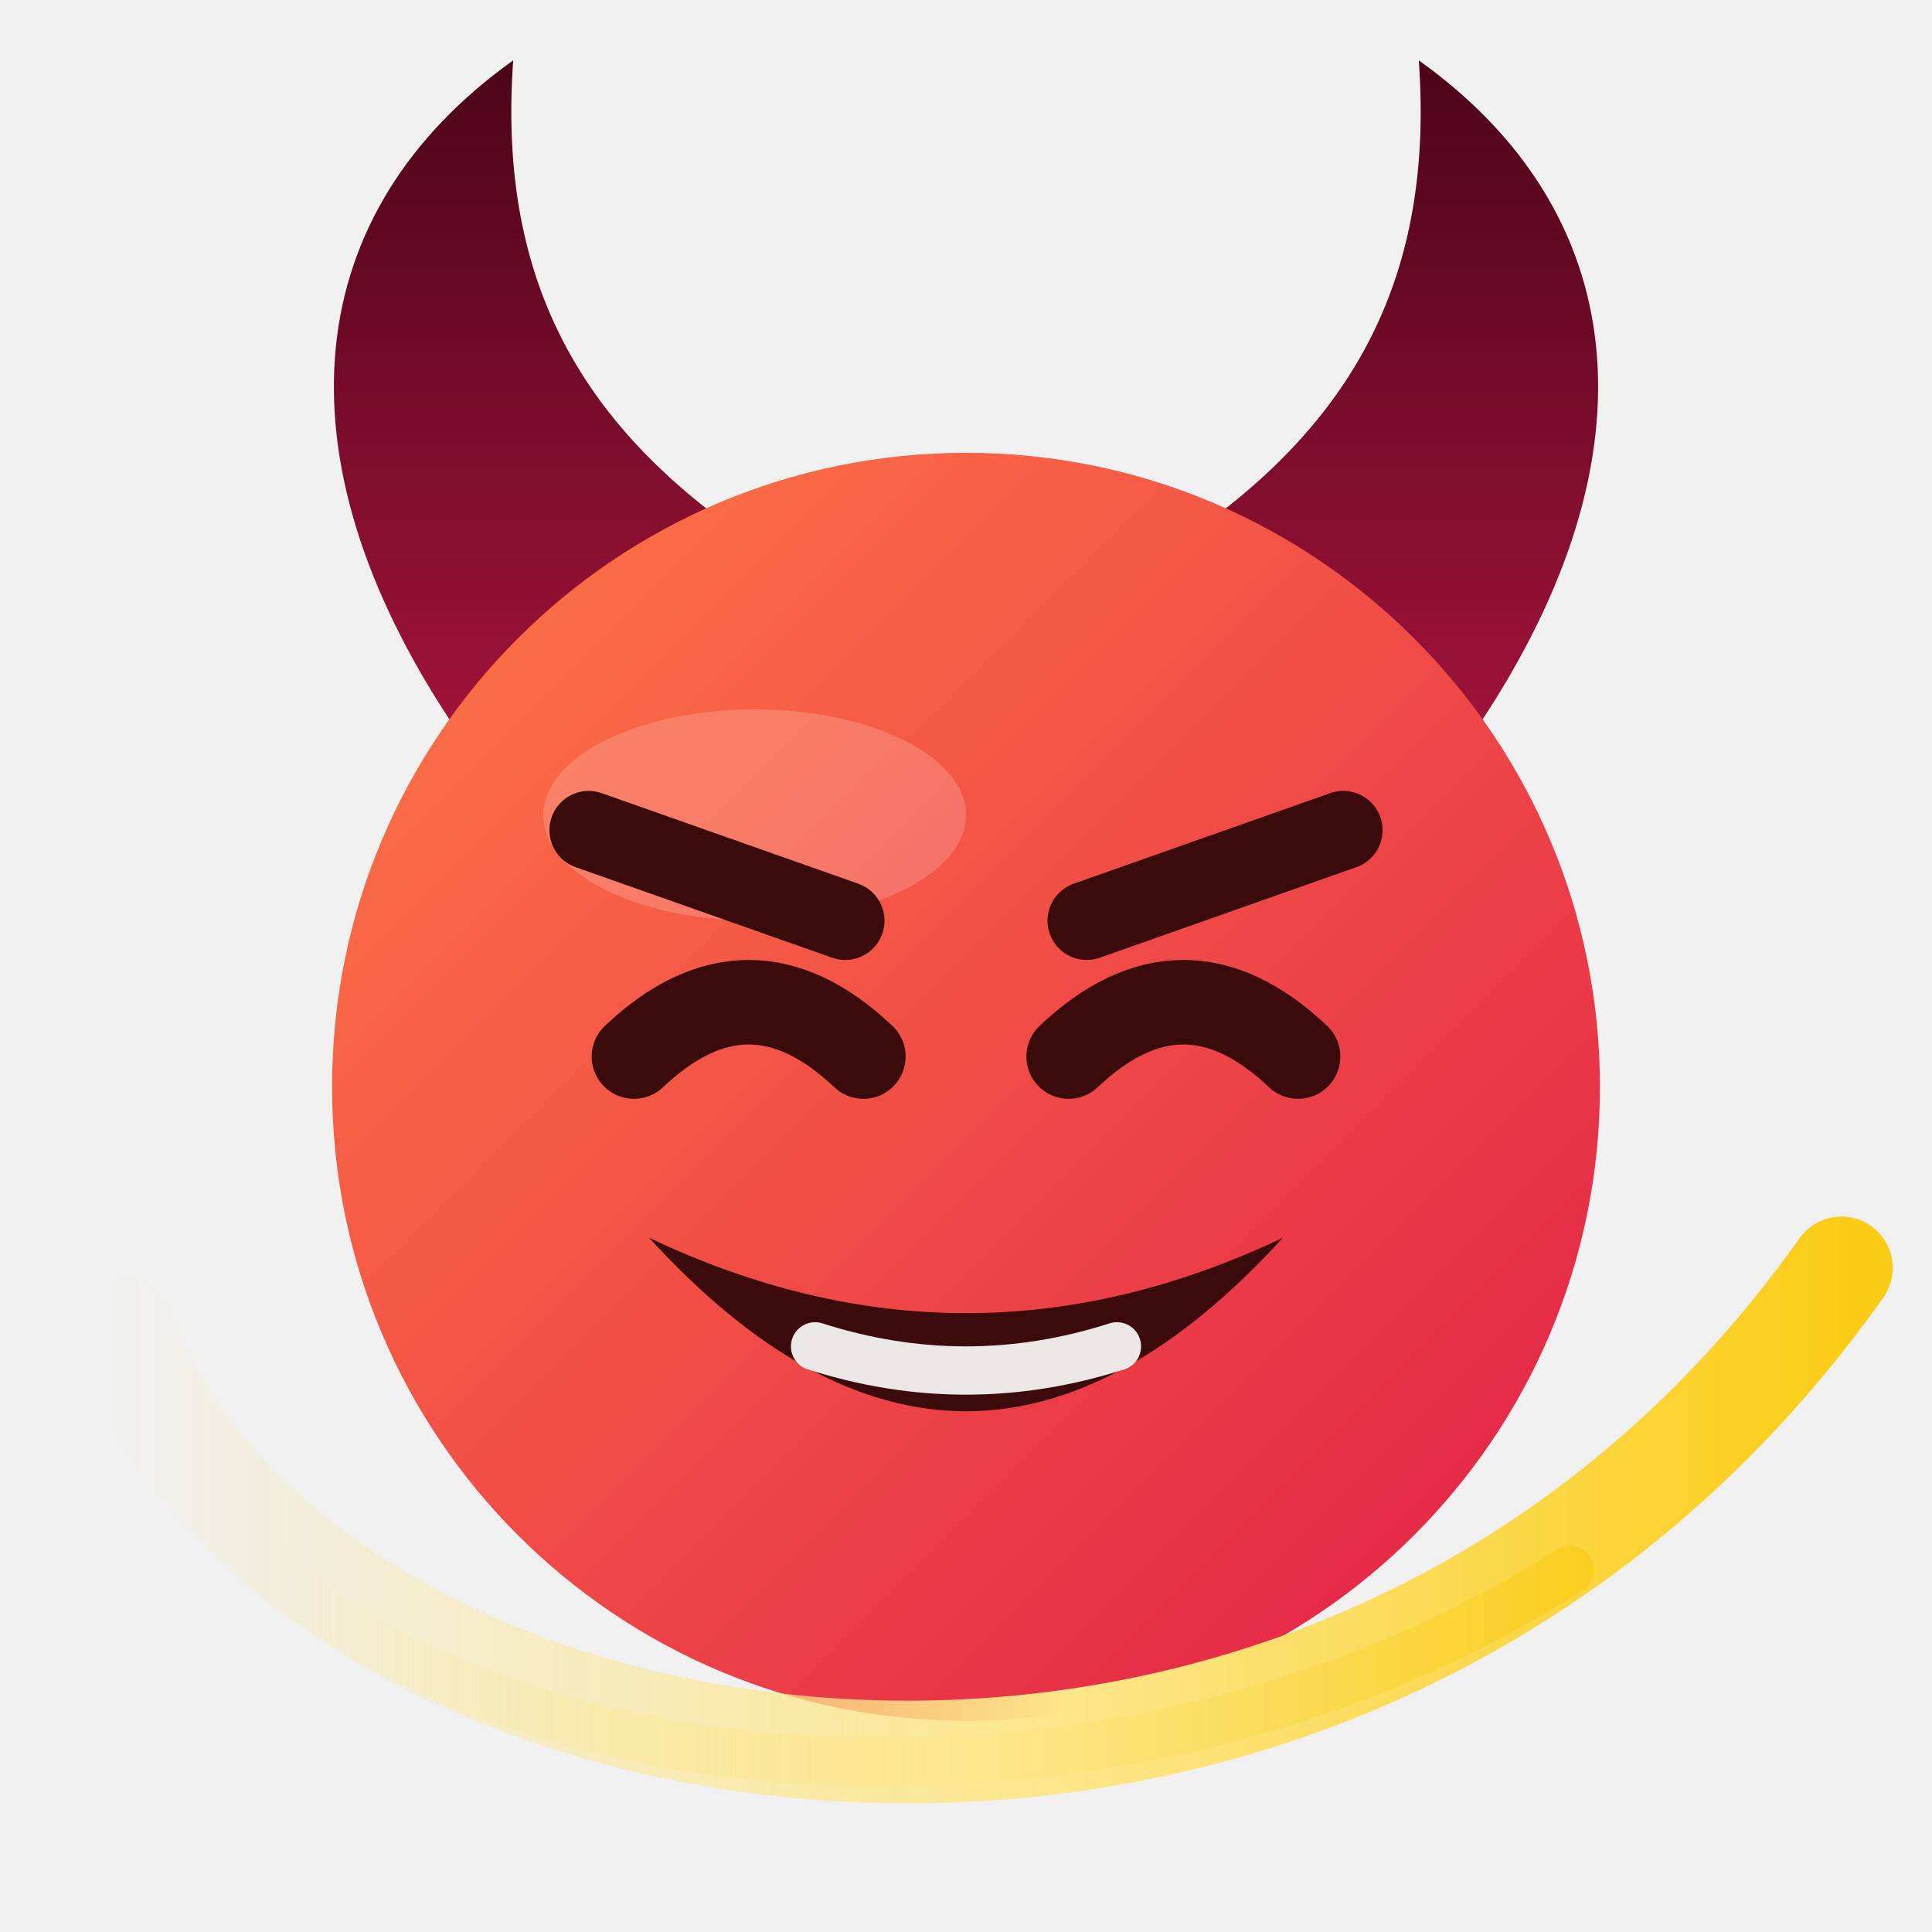
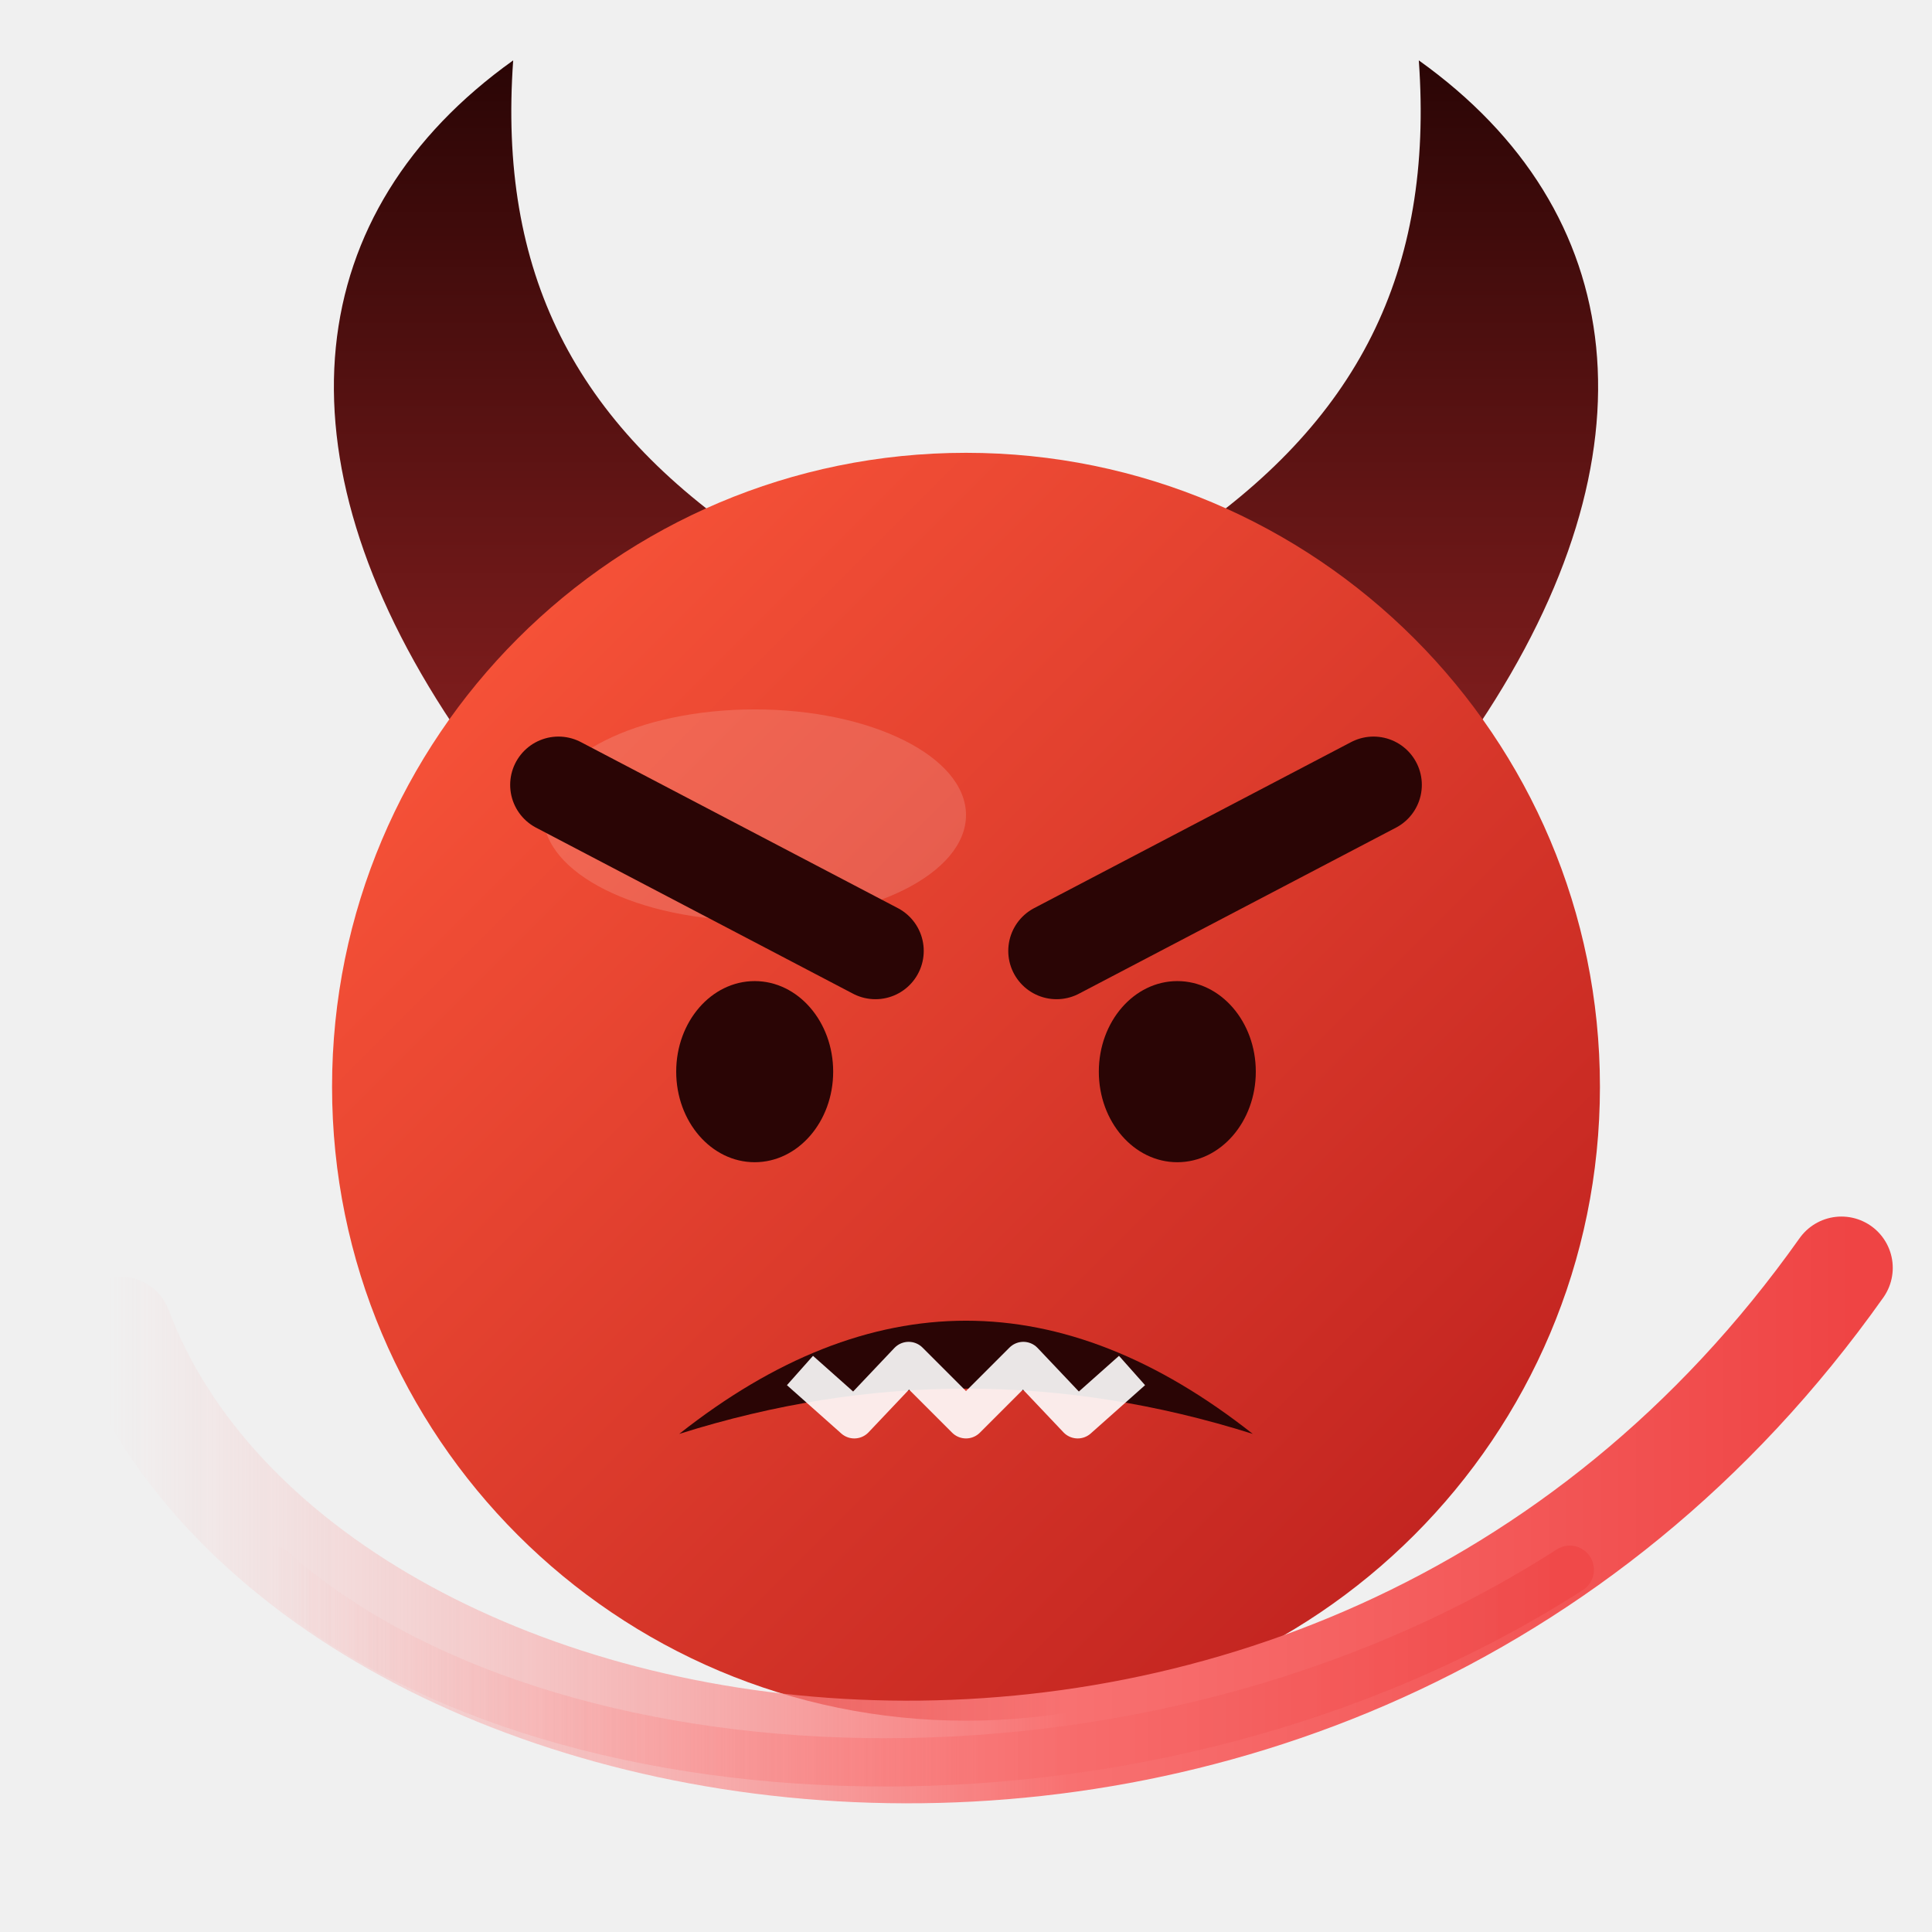
<svg xmlns="http://www.w3.org/2000/svg" viewBox="0 0 64 64">
  <defs>
-     <linearGradient id="sjF" x1="0" y1="0" x2="1" y2="1">
-       <stop offset="0" stop-color="#ff7a45" />
-       <stop offset="1" stop-color="#e11d48" />
+     <linearGradient id="aF" x1="0" y1="0" x2="1" y2="1">
+       <stop offset="0" stop-color="#ff5a3c" />
+       <stop offset="1" stop-color="#b91c1c" />
    </linearGradient>
-     <linearGradient id="sjH" x1="0" y1="1" x2="0" y2="0">
-       <stop offset="0" stop-color="#9f1239" />
-       <stop offset="1" stop-color="#4c0519" />
+     <linearGradient id="aH" x1="0" y1="1" x2="0" y2="0">
+       <stop offset="0" stop-color="#7f1d1d" />
+       <stop offset="1" stop-color="#2a0505" />
    </linearGradient>
-     <linearGradient id="sjS" x1="0" y1="0" x2="1" y2="0">
-       <stop offset="0" stop-color="#fde68a" stop-opacity="0" />
-       <stop offset=".55" stop-color="#fde68a" />
-       <stop offset="1" stop-color="#facc15" />
+     <linearGradient id="aS" x1="0" y1="0" x2="1" y2="0">
+       <stop offset="0" stop-color="#fca5a5" stop-opacity="0" />
+       <stop offset=".55" stop-color="#f87171" />
+       <stop offset="1" stop-color="#ef4444" />
    </linearGradient>
  </defs>
-   <path d="M15 24 C9 15 10 7 17 2 C16.5 9 19 14 25 18 Z" fill="url(#sjH)" />
-   <path d="M49 24 C55 15 54 7 47 2 C47.5 9 45 14 39 18 Z" fill="url(#sjH)" />
-   <circle cx="32" cy="36" r="21" fill="url(#sjF)" />
-   <ellipse cx="25" cy="27" rx="7" ry="3.5" fill="#fff" opacity=".18" />
-   <path d="M19.5 27.5 L28 30.5" stroke="#3b0a0a" stroke-width="2.6" stroke-linecap="round" />
-   <path d="M44.5 27.5 L36 30.5" stroke="#3b0a0a" stroke-width="2.6" stroke-linecap="round" />
-   <path d="M21 35 q3.8 -3.6 7.6 0" stroke="#3b0a0a" stroke-width="2.8" fill="none" stroke-linecap="round" />
-   <path d="M35.4 35 q3.8 -3.6 7.6 0" stroke="#3b0a0a" stroke-width="2.8" fill="none" stroke-linecap="round" />
-   <path d="M21.5 41 Q32 52.5 42.5 41 Q32 46 21.5 41 Z" fill="#3b0a0a" />
-   <path d="M27 44.6 Q32 46.2 37 44.6" stroke="#fff" stroke-width="1.6" fill="none" stroke-linecap="round" opacity=".9" />
-   <path d="M4 44 C10 60 44 66 61 42" stroke="url(#sjS)" stroke-width="3.4" fill="none" stroke-linecap="round" />
-   <path d="M9 52 C18 60 38 61 52 52" stroke="url(#sjS)" stroke-width="1.6" fill="none" stroke-linecap="round" opacity=".7" />
+   <path d="M15 24 C9 15 10 7 17 2 C16.5 9 19 14 25 18 Z" fill="url(#aH)" />
+   <path d="M49 24 C55 15 54 7 47 2 C47.5 9 45 14 39 18 Z" fill="url(#aH)" />
+   <circle cx="32" cy="36" r="21" fill="url(#aF)" />
+   <ellipse cx="25" cy="27" rx="7" ry="3.5" fill="#fff" opacity=".15" />
+   <path d="M18.5 26 L29 31.5" stroke="#2a0505" stroke-width="3.2" stroke-linecap="round" />
+   <path d="M45.5 26 L35 31.5" stroke="#2a0505" stroke-width="3.2" stroke-linecap="round" />
+   <ellipse cx="25" cy="35.5" rx="2.6" ry="3" fill="#2a0505" />
+   <ellipse cx="39" cy="35.5" rx="2.6" ry="3" fill="#2a0505" />
+   <path d="M22.5 47.5 Q32 40 41.5 47.5 Q32 44.5 22.5 47.5 Z" fill="#2a0505" />
+   <path d="M26.5 45.4 l1.8 1.6 1.8-1.9 1.9 1.9 1.9-1.9 1.8 1.9 1.8-1.6" stroke="#fff" stroke-width="1.3" fill="none" stroke-linejoin="round" opacity=".9" />
+   <path d="M4 44 C10 60 44 66 61 42" stroke="url(#aS)" stroke-width="3.4" fill="none" stroke-linecap="round" />
+   <path d="M9 52 C18 60 38 61 52 52" stroke="url(#aS)" stroke-width="1.6" fill="none" stroke-linecap="round" opacity=".7" />
</svg>
